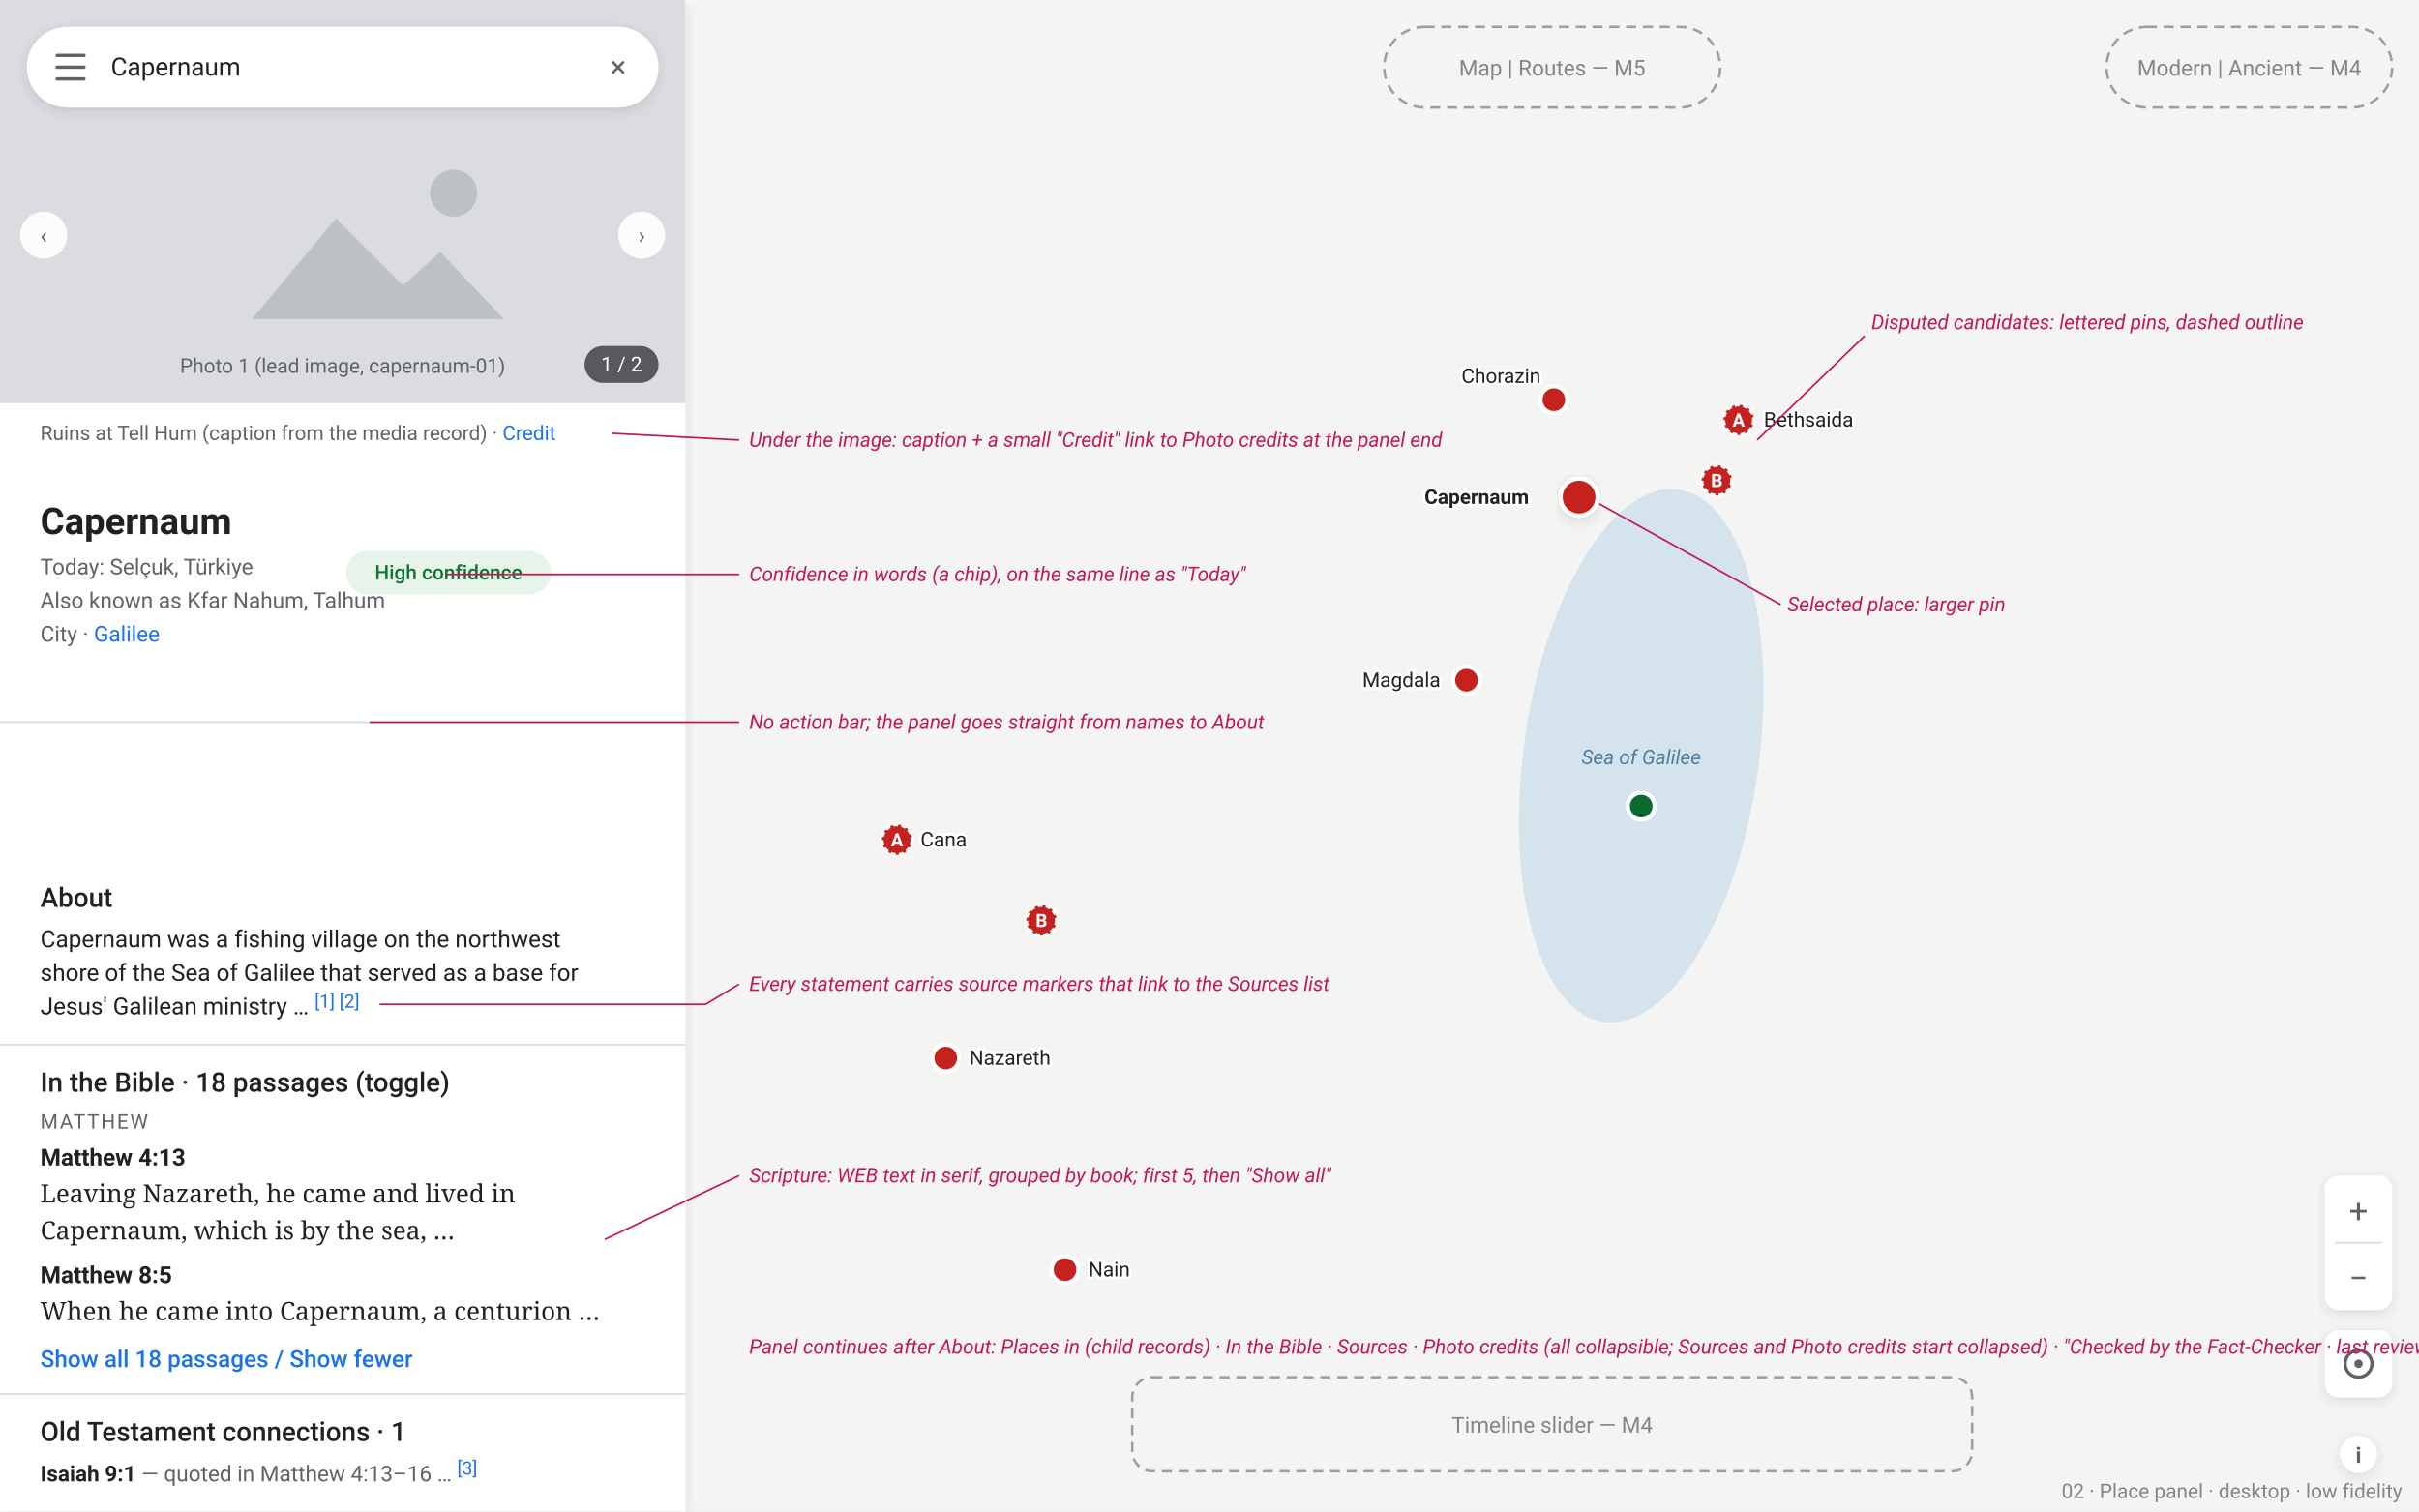
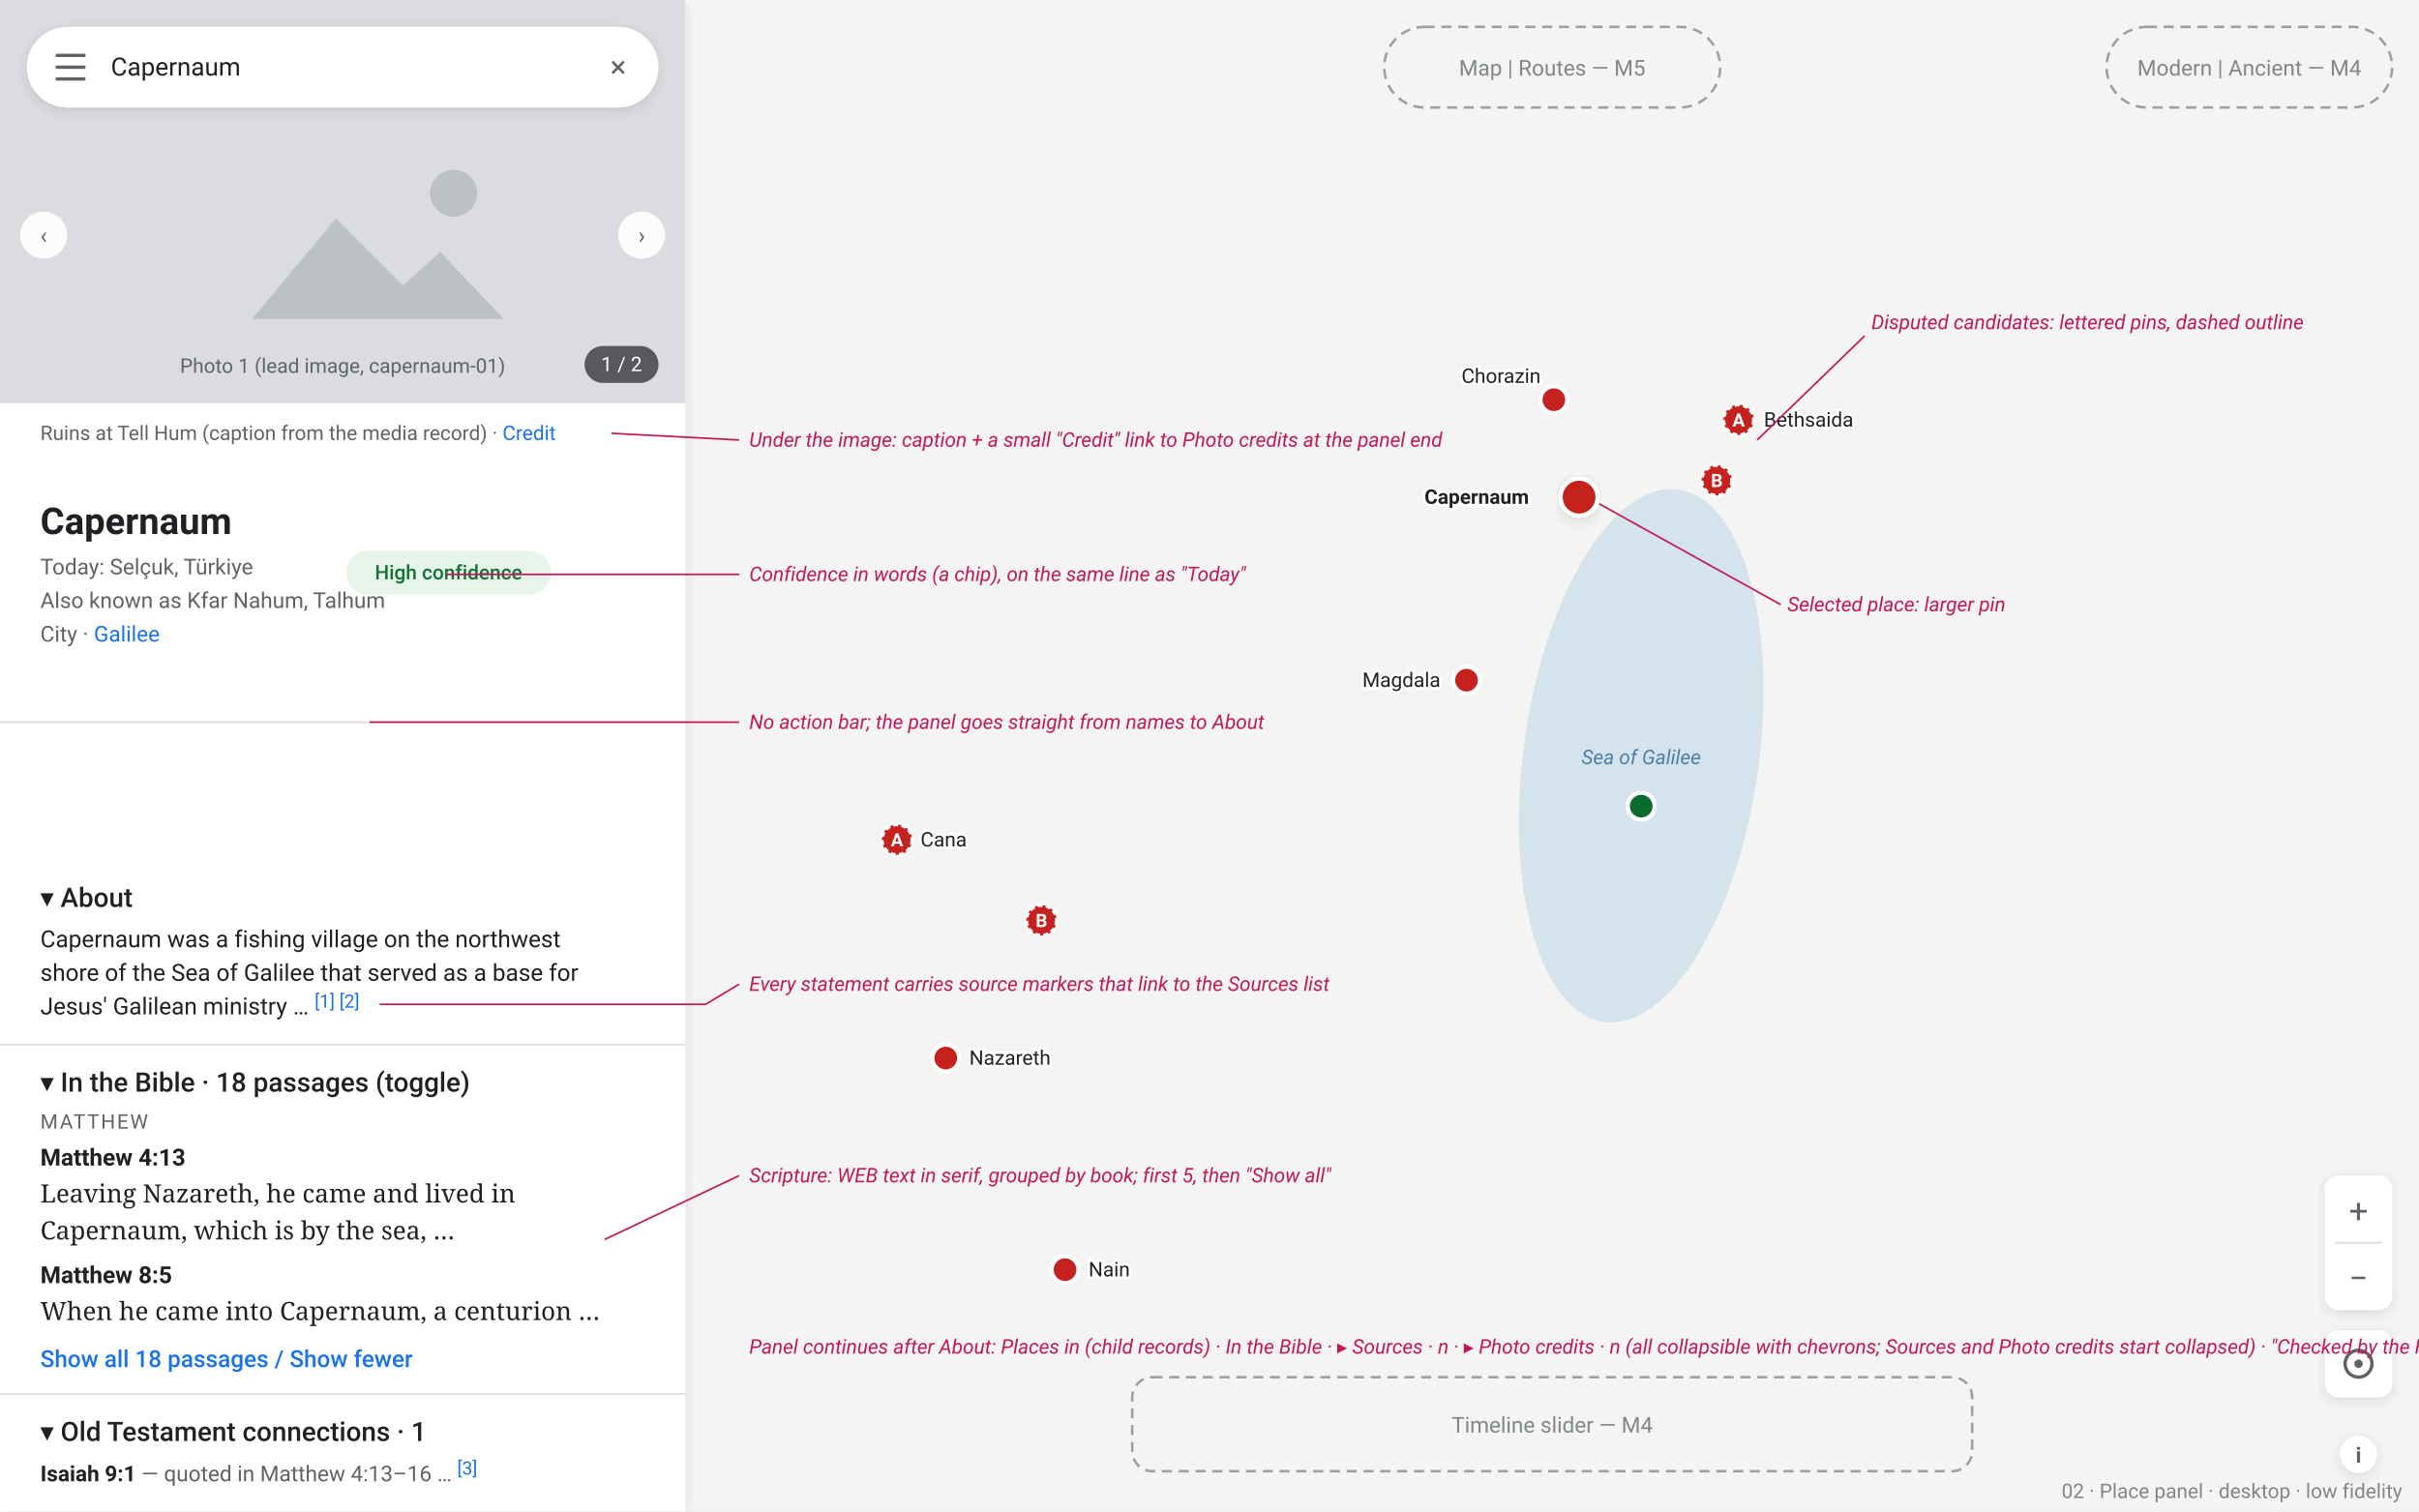
<svg xmlns="http://www.w3.org/2000/svg" width="1440" height="900" viewBox="0 0 1440 900" font-family="system-ui, 'Segoe UI', Roboto, Arial, sans-serif">
  <defs>
    <filter id="shadow" x="-10%" y="-20%" width="120%" height="160%">
      <feDropShadow dx="0" dy="1" stdDeviation="1.5" flood-color="#3C4043" flood-opacity="0.3" />
      <feDropShadow dx="0" dy="2" stdDeviation="3" flood-color="#3C4043" flood-opacity="0.15" />
    </filter>
    <style>
      .label { font-size: 12px; fill: #202124; paint-order: stroke; stroke: #ffffff; stroke-width: 3px; }
      .pin { fill: #C5221F; stroke: #ffffff; stroke-width: 2.5; }
      .cand { fill: #C5221F; stroke: #ffffff; stroke-width: 2; stroke-dasharray: 3 2; }
      .letter { font-size: 11px; font-weight: 700; fill: #ffffff; text-anchor: middle; }
      .note { font-size: 12px; fill: #C2185B; font-style: italic; }
      .leader { stroke: #C2185B; stroke-width: 1; fill: none; }
      .reserved { fill: none; stroke: #9AA0A6; stroke-width: 1.5; stroke-dasharray: 6 4; }
      .reservedText { font-size: 13px; fill: #80868B; }
      .h2 { font-size: 16px; font-weight: 500; fill: #202124; }
      .body { font-size: 14px; fill: #202124; }
      .muted { font-size: 13px; fill: #5F6368; }
      .small { font-size: 12px; fill: #5F6368; }
      .link { fill: #1A73E8; }
      .ref { font-size: 14px; font-weight: 600; fill: #202124; }
      .verse { font-size: 15px; fill: #202124; font-family: Georgia, 'Noto Serif', 'Times New Roman', serif; }
    </style>
  </defs>
  <rect width="1440" height="900" fill="#F4F4F2" />
  <ellipse cx="977" cy="450" rx="70" ry="160" fill="#D5E3EC" transform="rotate(8 977 450)" />
  <text x="977" y="455" font-size="12" font-style="italic" fill="#4A7FA7" text-anchor="middle">Sea of Galilee</text>
  <circle cx="977" cy="480" r="8" fill="#0B6B2E" stroke="#ffffff" stroke-width="2.5" />
  <g>
    <circle cx="925" cy="238" r="8" class="pin" />
    <text class="label" x="870" y="228">Chorazin</text>
    <circle cx="873" cy="405" r="8" class="pin" />
    <text class="label" x="811" y="409">Magdala</text>
    <circle cx="563" cy="630" r="8" class="pin" />
    <text class="label" x="577" y="634">Nazareth</text>
    <circle cx="634" cy="756" r="8" class="pin" />
    <text class="label" x="648" y="760">Nain</text>
  </g>
  <g>
    <circle cx="1035" cy="250" r="9" class="cand" />
    <text class="letter" x="1035" y="254">A</text>
    <circle cx="1022" cy="286" r="9" class="cand" />
    <text class="letter" x="1022" y="290">B</text>
    <text class="label" x="1050" y="254">Bethsaida</text>
    <circle cx="534" cy="500" r="9" class="cand" />
    <text class="letter" x="534" y="504">A</text>
    <circle cx="620" cy="548" r="9" class="cand" />
    <text class="letter" x="620" y="552">B</text>
    <text class="label" x="548" y="504">Cana</text>
  </g>
  <g filter="url(#shadow)">
    <circle cx="940" cy="296" r="11" class="pin" />
  </g>
  <text class="label" x="848" y="300" font-weight="600">Capernaum</text>
  <rect class="reserved" x="824" y="16" width="200" height="48" rx="24" />
  <text class="reservedText" x="924" y="45" text-anchor="middle">Map | Routes — M5</text>
  <rect class="reserved" x="1254" y="16" width="170" height="48" rx="24" />
  <text class="reservedText" x="1339" y="45" text-anchor="middle">Modern | Ancient — M4</text>
  <rect class="reserved" x="674" y="820" width="500" height="56" rx="12" />
  <text class="reservedText" x="924" y="853" text-anchor="middle">Timeline slider — M4</text>
  <g filter="url(#shadow)">
    <rect x="1384" y="700" width="40" height="80" rx="8" fill="#ffffff" />
    <rect x="1384" y="792" width="40" height="40" rx="8" fill="#ffffff" />
    <circle cx="1404" cy="866" r="11" fill="#ffffff" />
  </g>
  <line x1="1390" y1="740" x2="1418" y2="740" stroke="#DADCE0" />
  <text x="1404" y="728" font-size="20" fill="#5F6368" text-anchor="middle">+</text>
  <text x="1404" y="768" font-size="20" fill="#5F6368" text-anchor="middle">−</text>
  <circle cx="1404" cy="812" r="8" fill="none" stroke="#5F6368" stroke-width="2" />
  <circle cx="1404" cy="812" r="2.5" fill="#5F6368" />
  <text x="1404" y="871" font-size="13" font-weight="700" fill="#5F6368" text-anchor="middle">i</text>
  <g filter="url(#shadow)">
    <rect x="0" y="0" width="408" height="900" fill="#ffffff" />
  </g>
  <rect x="0" y="0" width="408" height="240" fill="#DADCE0" />
  <path d="M150,190 L200,130 L240,170 L262,150 L300,190 Z" fill="#BDC1C6" />
  <circle cx="270" cy="115" r="14" fill="#BDC1C6" />
  <text x="204" y="222" font-size="12" fill="#5F6368" text-anchor="middle">Photo 1 (lead image, capernaum-01)</text>
  <circle cx="26" cy="140" r="14" fill="#ffffff" opacity="0.9" />
  <text x="26" y="145" font-size="14" fill="#5F6368" text-anchor="middle">‹</text>
  <circle cx="382" cy="140" r="14" fill="#ffffff" opacity="0.9" />
  <text x="382" y="145" font-size="14" fill="#5F6368" text-anchor="middle">›</text>
  <rect x="348" y="206" width="44" height="22" rx="11" fill="#202124" opacity="0.7" />
  <text x="370" y="221" font-size="12" fill="#ffffff" text-anchor="middle">1 / 2</text>
  <g filter="url(#shadow)">
    <rect x="16" y="16" width="376" height="48" rx="24" fill="#ffffff" />
  </g>
  <g stroke="#5F6368" stroke-width="2" stroke-linecap="round">
    <line x1="34" y1="33" x2="50" y2="33" />
    <line x1="34" y1="40" x2="50" y2="40" />
    <line x1="34" y1="47" x2="50" y2="47" />
  </g>
  <text x="66" y="45" font-size="15" fill="#202124">Capernaum</text>
  <text x="368" y="46" font-size="18" fill="#5F6368" text-anchor="middle">×</text>
  <text class="small" x="24" y="262">Ruins at Tell Hum (caption from the media record) · <tspan class="link">Credit</tspan>
  </text>
  <text x="24" y="318" font-size="22" font-weight="600" fill="#202124">Capernaum</text>
  <text class="muted" x="24" y="342" font-size="14">Today: Selçuk, Türkiye</text>
  <rect x="206" y="328" width="122" height="26" rx="13" fill="#E6F4EA" />
  <text x="267" y="345" font-size="12" font-weight="500" fill="#137333" text-anchor="middle">High confidence</text>
  <text class="muted" x="24" y="362">Also known as Kfar Nahum, Talhum</text>
  <text class="muted" x="24" y="382">City · <tspan class="link">Galilee</tspan>
  </text>
  <line x1="0" y1="430" x2="408" y2="430" stroke="#DADCE0" />
-   <text class="h2" x="24" y="540">About</text>
+   <text class="h2" x="24" y="540">▾ About</text>
  <text class="body" x="24" y="564">Capernaum was a fishing village on the northwest</text>
  <text class="body" x="24" y="584">shore of the Sea of Galilee that served as a base for</text>
  <text class="body" x="24" y="604">Jesus' Galilean ministry … <tspan class="link" font-size="11" dy="-4">[1] [2]</tspan>
  </text>
  <line x1="0" y1="622" x2="408" y2="622" stroke="#DADCE0" />
-   <text class="h2" x="24" y="650">In the Bible · 18 passages (toggle)</text>
+   <text class="h2" x="24" y="650">▾ In the Bible · 18 passages (toggle)</text>
  <text class="small" x="24" y="672" letter-spacing="1">MATTHEW</text>
  <text class="ref" x="24" y="694">Matthew 4:13</text>
  <text class="verse" x="24" y="716">Leaving Nazareth, he came and lived in</text>
  <text class="verse" x="24" y="738">Capernaum, which is by the sea, …</text>
  <text class="ref" x="24" y="764">Matthew 8:5</text>
  <text class="verse" x="24" y="786">When he came into Capernaum, a centurion …</text>
  <text x="24" y="814" font-size="14" font-weight="500" class="link">Show all 18 passages / Show fewer</text>
  <line x1="0" y1="830" x2="408" y2="830" stroke="#DADCE0" />
-   <text class="h2" x="24" y="858">Old Testament connections · 1</text>
+   <text class="h2" x="24" y="858">▾ Old Testament connections · 1</text>
  <text class="muted" x="24" y="882">
    <tspan font-weight="600" fill="#202124">Isaiah 9:1</tspan> — quoted in Matthew 4:13–16 … <tspan class="link" font-size="11" dy="-4">[3]</tspan>
  </text>
  <path class="leader" d="M364,258 L440,262" />
  <text class="note" x="446" y="266">Under the image: caption + a small "Credit" link to Photo credits at the panel end</text>
  <path class="leader" d="M266,342 L440,342" />
  <text class="note" x="446" y="346">Confidence in words (a chip), on the same line as "Today"</text>
  <path class="leader" d="M220,430 L440,430" />
  <text class="note" x="446" y="434">No action bar; the panel goes straight from names to About</text>
  <path class="leader" d="M226,598 L420,598 L440,586" />
  <text class="note" x="446" y="590">Every statement carries source markers that link to the Sources list</text>
  <path class="leader" d="M360,738 L440,700" />
  <text class="note" x="446" y="704">Scripture: WEB text in serif, grouped by book; first 5, then "Show all"</text>
-   <text class="note" x="446" y="806">Panel continues after About: Places in (child records) · In the Bible · Sources · Photo credits (all collapsible; Sources and Photo credits start collapsed) · "Checked by the Fact-Checker · last reviewed" · Report an issue</text>
+   <text class="note" x="446" y="806">Panel continues after About: Places in (child records) · In the Bible · ▸ Sources · n · ▸ Photo credits · n (all collapsible with chevrons; Sources and Photo credits start collapsed) · "Checked by the Fact-Checker · last reviewed" · Report an issue</text>
  <path class="leader" d="M1046,262 L1110,200" />
  <text class="note" x="1114" y="196">Disputed candidates: lettered pins, dashed outline</text>
  <path class="leader" d="M952,300 L1060,360" />
  <text class="note" x="1064" y="364">Selected place: larger pin</text>
  <text x="1430" y="892" font-size="12" fill="#80868B" text-anchor="end">02 · Place panel · desktop · low fidelity</text>
</svg>
